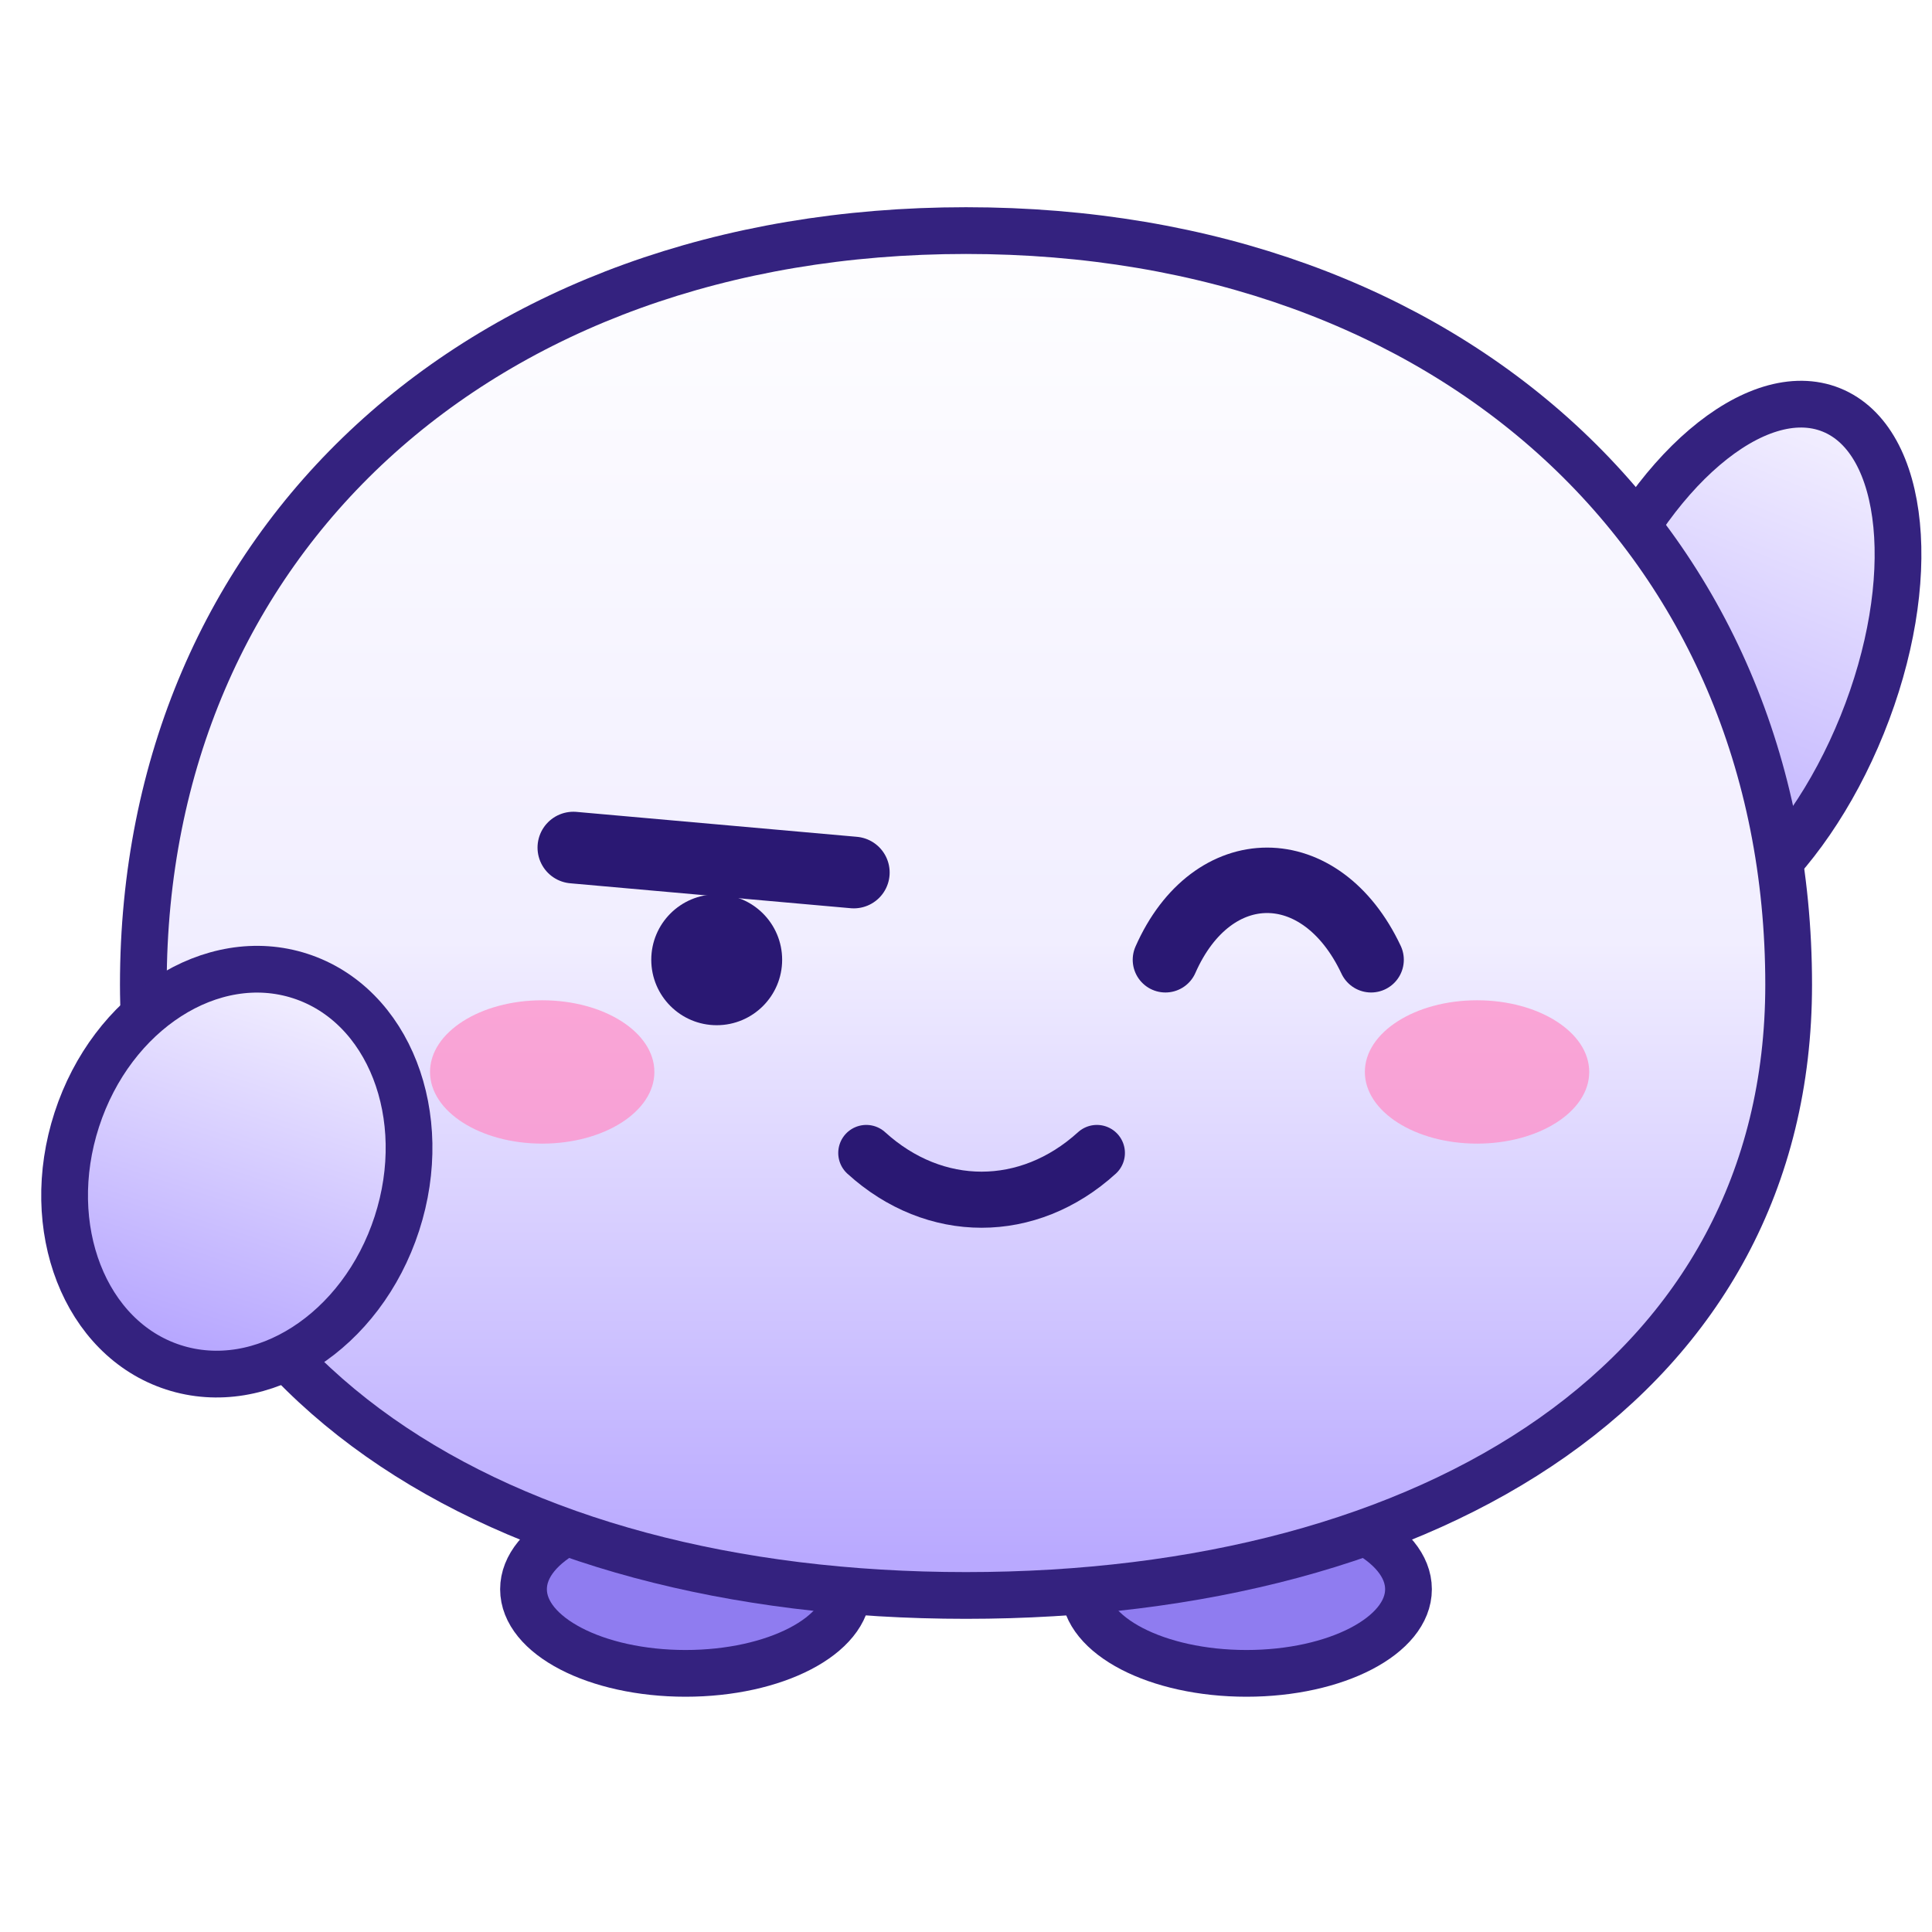
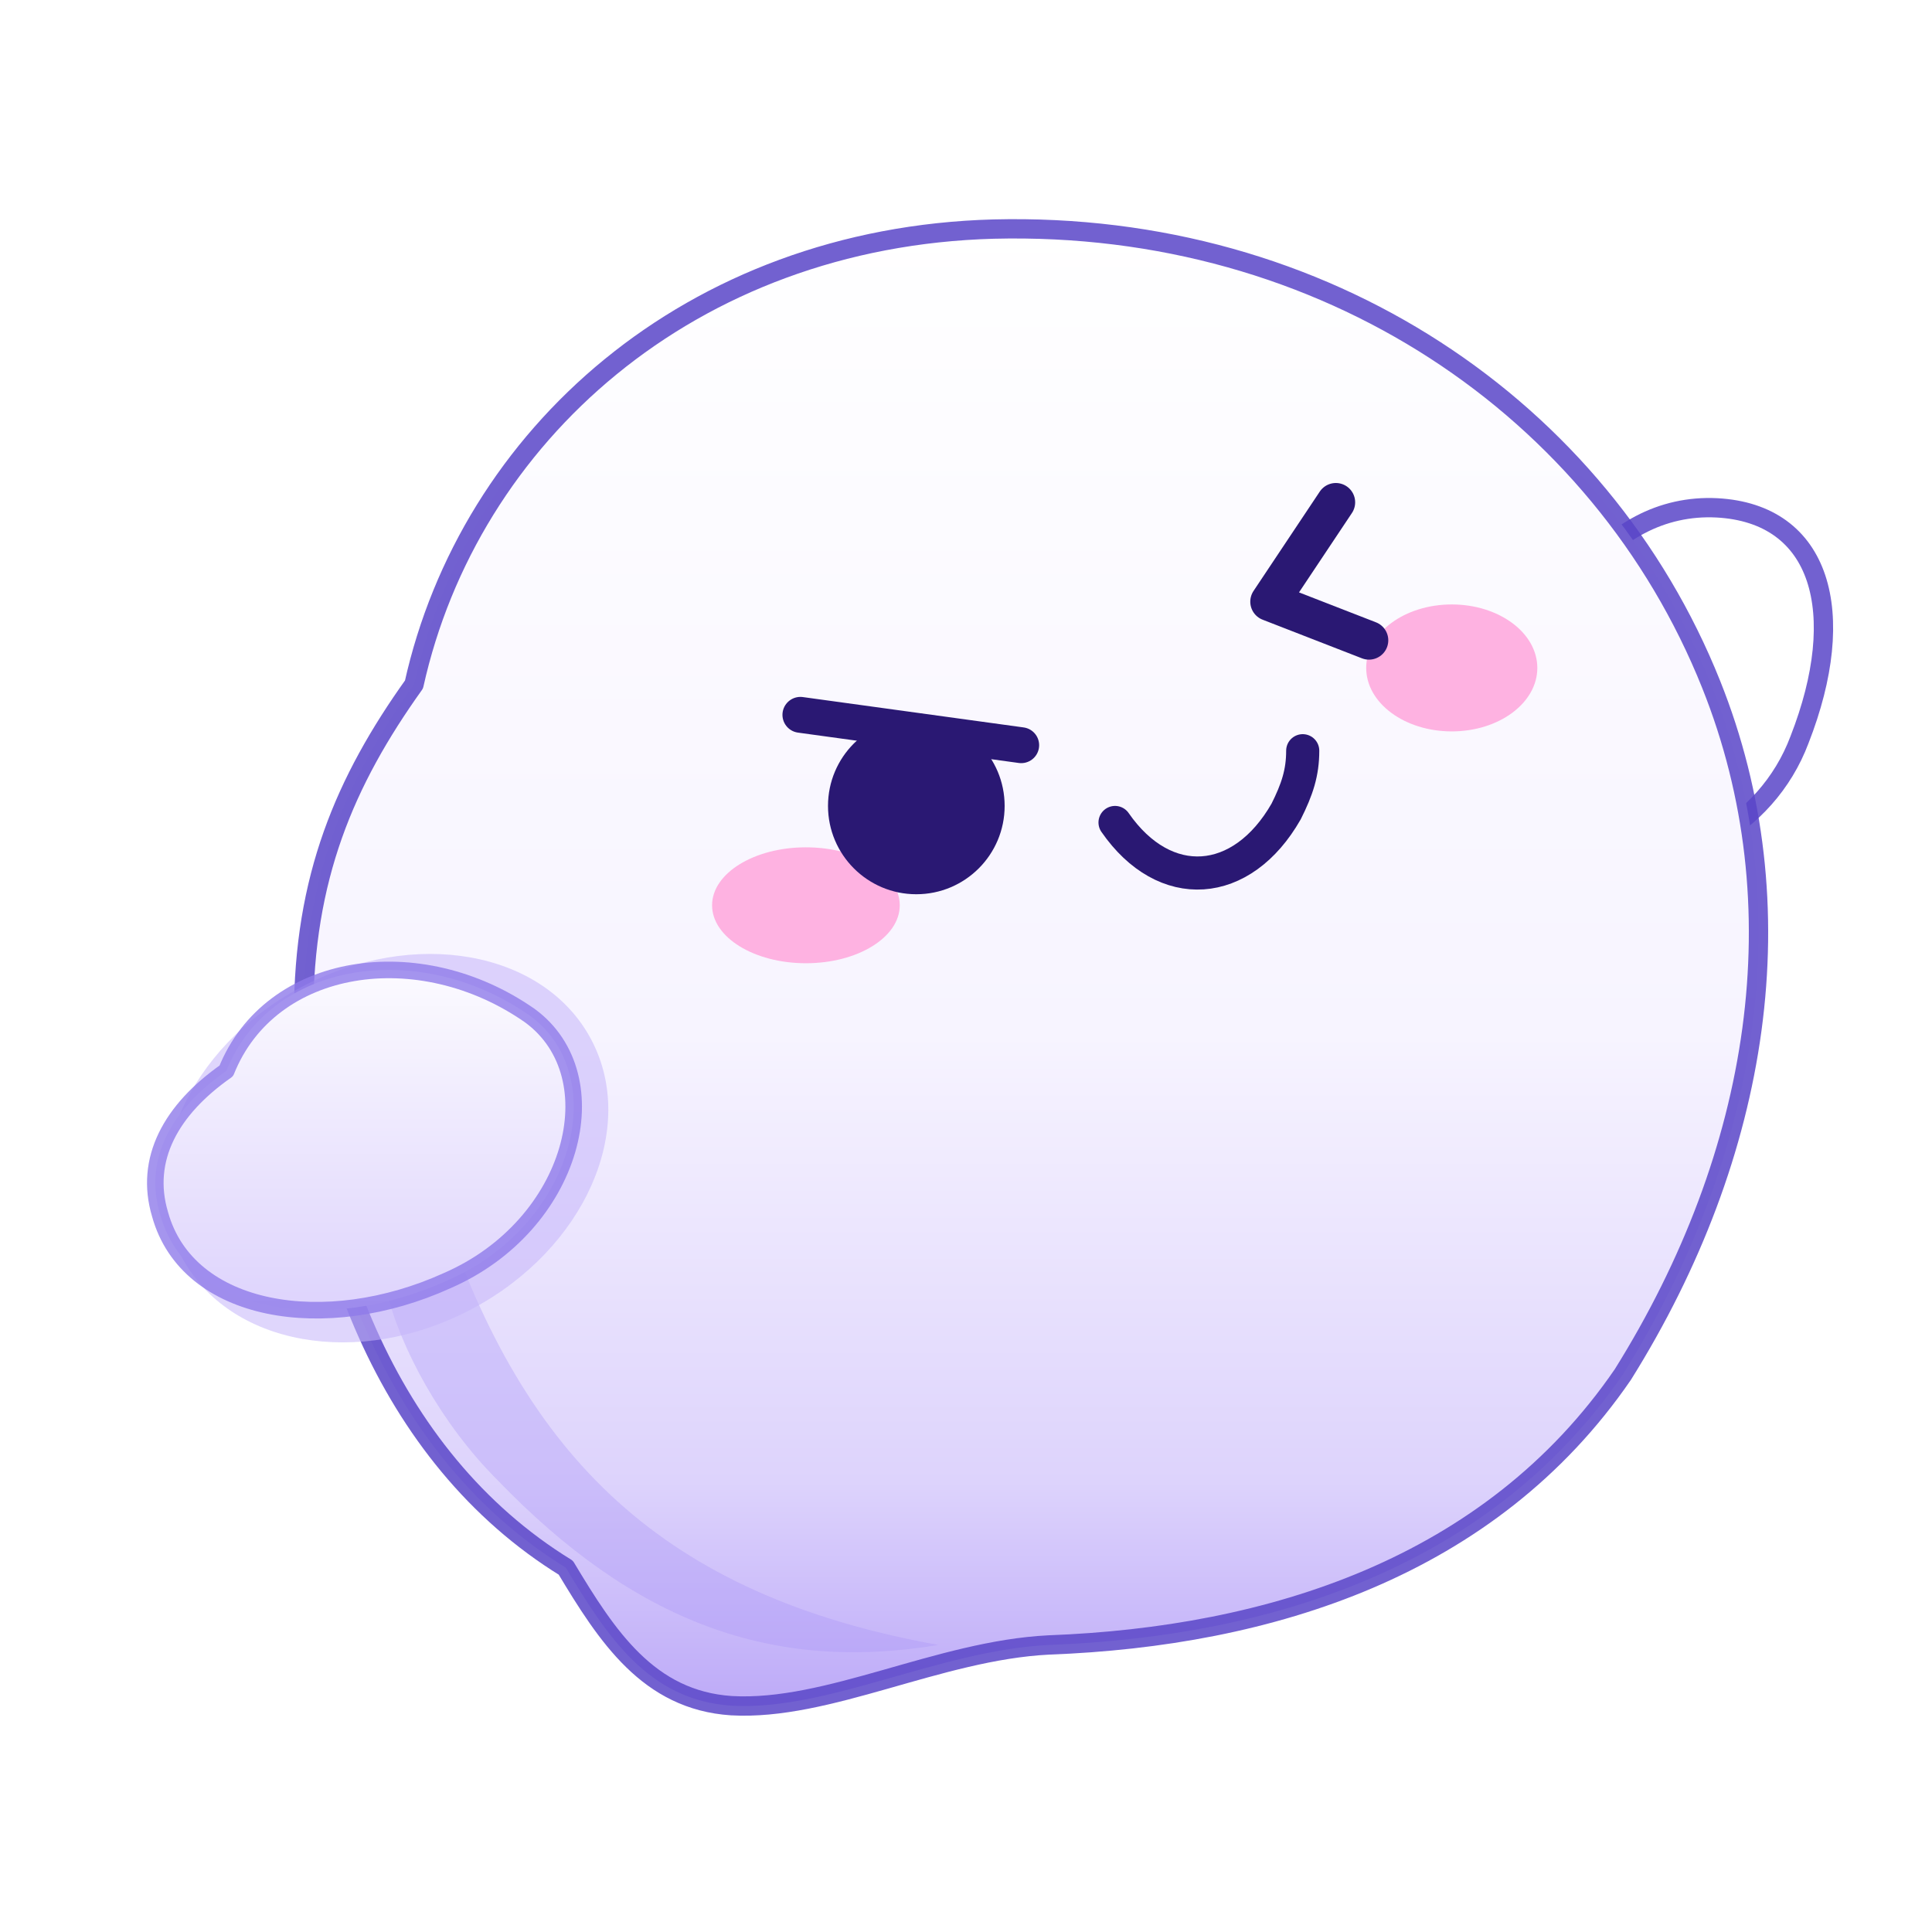
- <svg xmlns="http://www.w3.org/2000/svg" viewBox="1 4 62 62">
+ <svg xmlns="http://www.w3.org/2000/svg" viewBox="-40 32 700 700">
  <defs>
-     <linearGradient id="bd-body" x1="0" y1="10" x2="0" y2="54" gradientUnits="userSpaceOnUse">
+     <linearGradient id="bd-body" x1="0" y1="110" x2="0" y2="650" gradientUnits="userSpaceOnUse">
      <stop offset="0" stop-color="#ffffff" />
-       <stop offset="0.55" stop-color="#f1eeff" />
-       <stop offset="1" stop-color="#b9a9ff" />
+       <stop offset=".55" stop-color="#f7f4ff" />
+       <stop offset=".85" stop-color="#ddd3fc" />
+       <stop offset="1" stop-color="#bdaaf8" />
    </linearGradient>
-     <linearGradient id="bd-limb" x1="0" y1="0" x2="0" y2="1">
-       <stop offset="0" stop-color="#f4f1ff" />
-       <stop offset="1" stop-color="#b3a2ff" />
+     <linearGradient id="bd-limb" x1="0" y1="370" x2="0" y2="530" gradientUnits="userSpaceOnUse">
+       <stop offset="0" stop-color="#ffffff" />
+       <stop offset="1" stop-color="#d8ccfc" />
    </linearGradient>
  </defs>
-   <g stroke="#34227f" stroke-width="1.5" stroke-linejoin="round">
-     <ellipse cx="23" cy="55" rx="5.2" ry="2.7" fill="#8f7cf0" />
-     <ellipse cx="41" cy="55" rx="5.2" ry="2.7" fill="#8f7cf0" />
-     <ellipse cx="56.4" cy="25.5" rx="4.7" ry="9" transform="rotate(22 56.4 25.5)" fill="url(#bd-limb)" />
-     <path d="M5.6 35.6C5.6 21.4 16.4 11.4 32 11.4s26.4 10 26.4 24.2c0 12.6-11.4 19.6-26.4 19.6S5.6 48.2 5.6 35.6z" fill="url(#bd-body)" />
-     <ellipse cx="8.6" cy="41.6" rx="5.4" ry="6.6" transform="rotate(18 8.6 41.6)" fill="url(#bd-limb)" />
+   <g>
+     <path d="M515 310C512 255 542 214 582 216c38 2 48 38 30 84-12 32-46 50-80 44z" fill="url(#bd-limb)" stroke="#5a46c8" stroke-width="7" stroke-linejoin="round" stroke-opacity=".85" />
+     <path d="M110 280C130 190 210 118 320 115c120-3 220 65 260 165 32 80 18 170-32 250-48 70-128 95-208 98-40 2-80 24-115 22-30-2-45-25-60-50C100 560 70 480 70 400c0-50 15-85 40-120z" fill="url(#bd-body)" stroke="#5a46c8" stroke-width="7" stroke-linejoin="round" stroke-opacity=".85" />
+     <path d="M120 470C150 560 200 610 300 628c-60 10-110-8-160-60-40-40-60-110-20-98z" fill="#a994f6" opacity=".35" />
+     <ellipse cx="100" cy="448" rx="84" ry="66" transform="rotate(-28 100 448)" fill="#c4b5fa" opacity=".55" />
+     <path d="M42 420C58 380 112 372 152 400c30 22 16 76-30 96-44 20-94 12-104-24-6-20 4-38 24-52z" fill="url(#bd-limb)" stroke="#8e7bea" stroke-width="6" stroke-opacity=".8" stroke-linejoin="round" />
+     <ellipse cx="252" cy="360" rx="34" ry="21" fill="#ffa6dc" opacity=".85" />
+     <ellipse cx="486" cy="274" rx="31" ry="23" fill="#ffa6dc" opacity=".85" />
+     <circle cx="292" cy="324" r="32" fill="#2a1873" />
+     <g fill="none" stroke="#2a1873" stroke-linecap="round" stroke-linejoin="round">
+       <path d="M250 291l80 11" stroke-width="13" />
+       <path d="M444 214l-24 36 36 14" stroke-width="14" />
+       <path d="M364 330c18 26 46 24 62-4 4-8 6-14 6-22" stroke-width="12" />
+     </g>
  </g>
-   <ellipse cx="18.4" cy="38.4" rx="3.6" ry="2.3" fill="#ff8fc8" opacity="0.75" />
-   <ellipse cx="48.4" cy="38.4" rx="3.6" ry="2.3" fill="#ff8fc8" opacity="0.75" />
-   <g fill="none" stroke="#2a1873" stroke-linecap="round" stroke-linejoin="round">
-     <path d="M19.4 31.2l9 .8" stroke-width="2.3" />
-     <path d="M38.4 34.8c1.5-3.4 5-3.4 6.6 0" stroke-width="2.1" />
-     <path d="M28.8 41c2.2 2 5.2 2 7.4 0" stroke-width="1.8" />
-   </g>
-   <circle cx="24" cy="34.8" r="2.1" fill="#2a1873" />
</svg>
